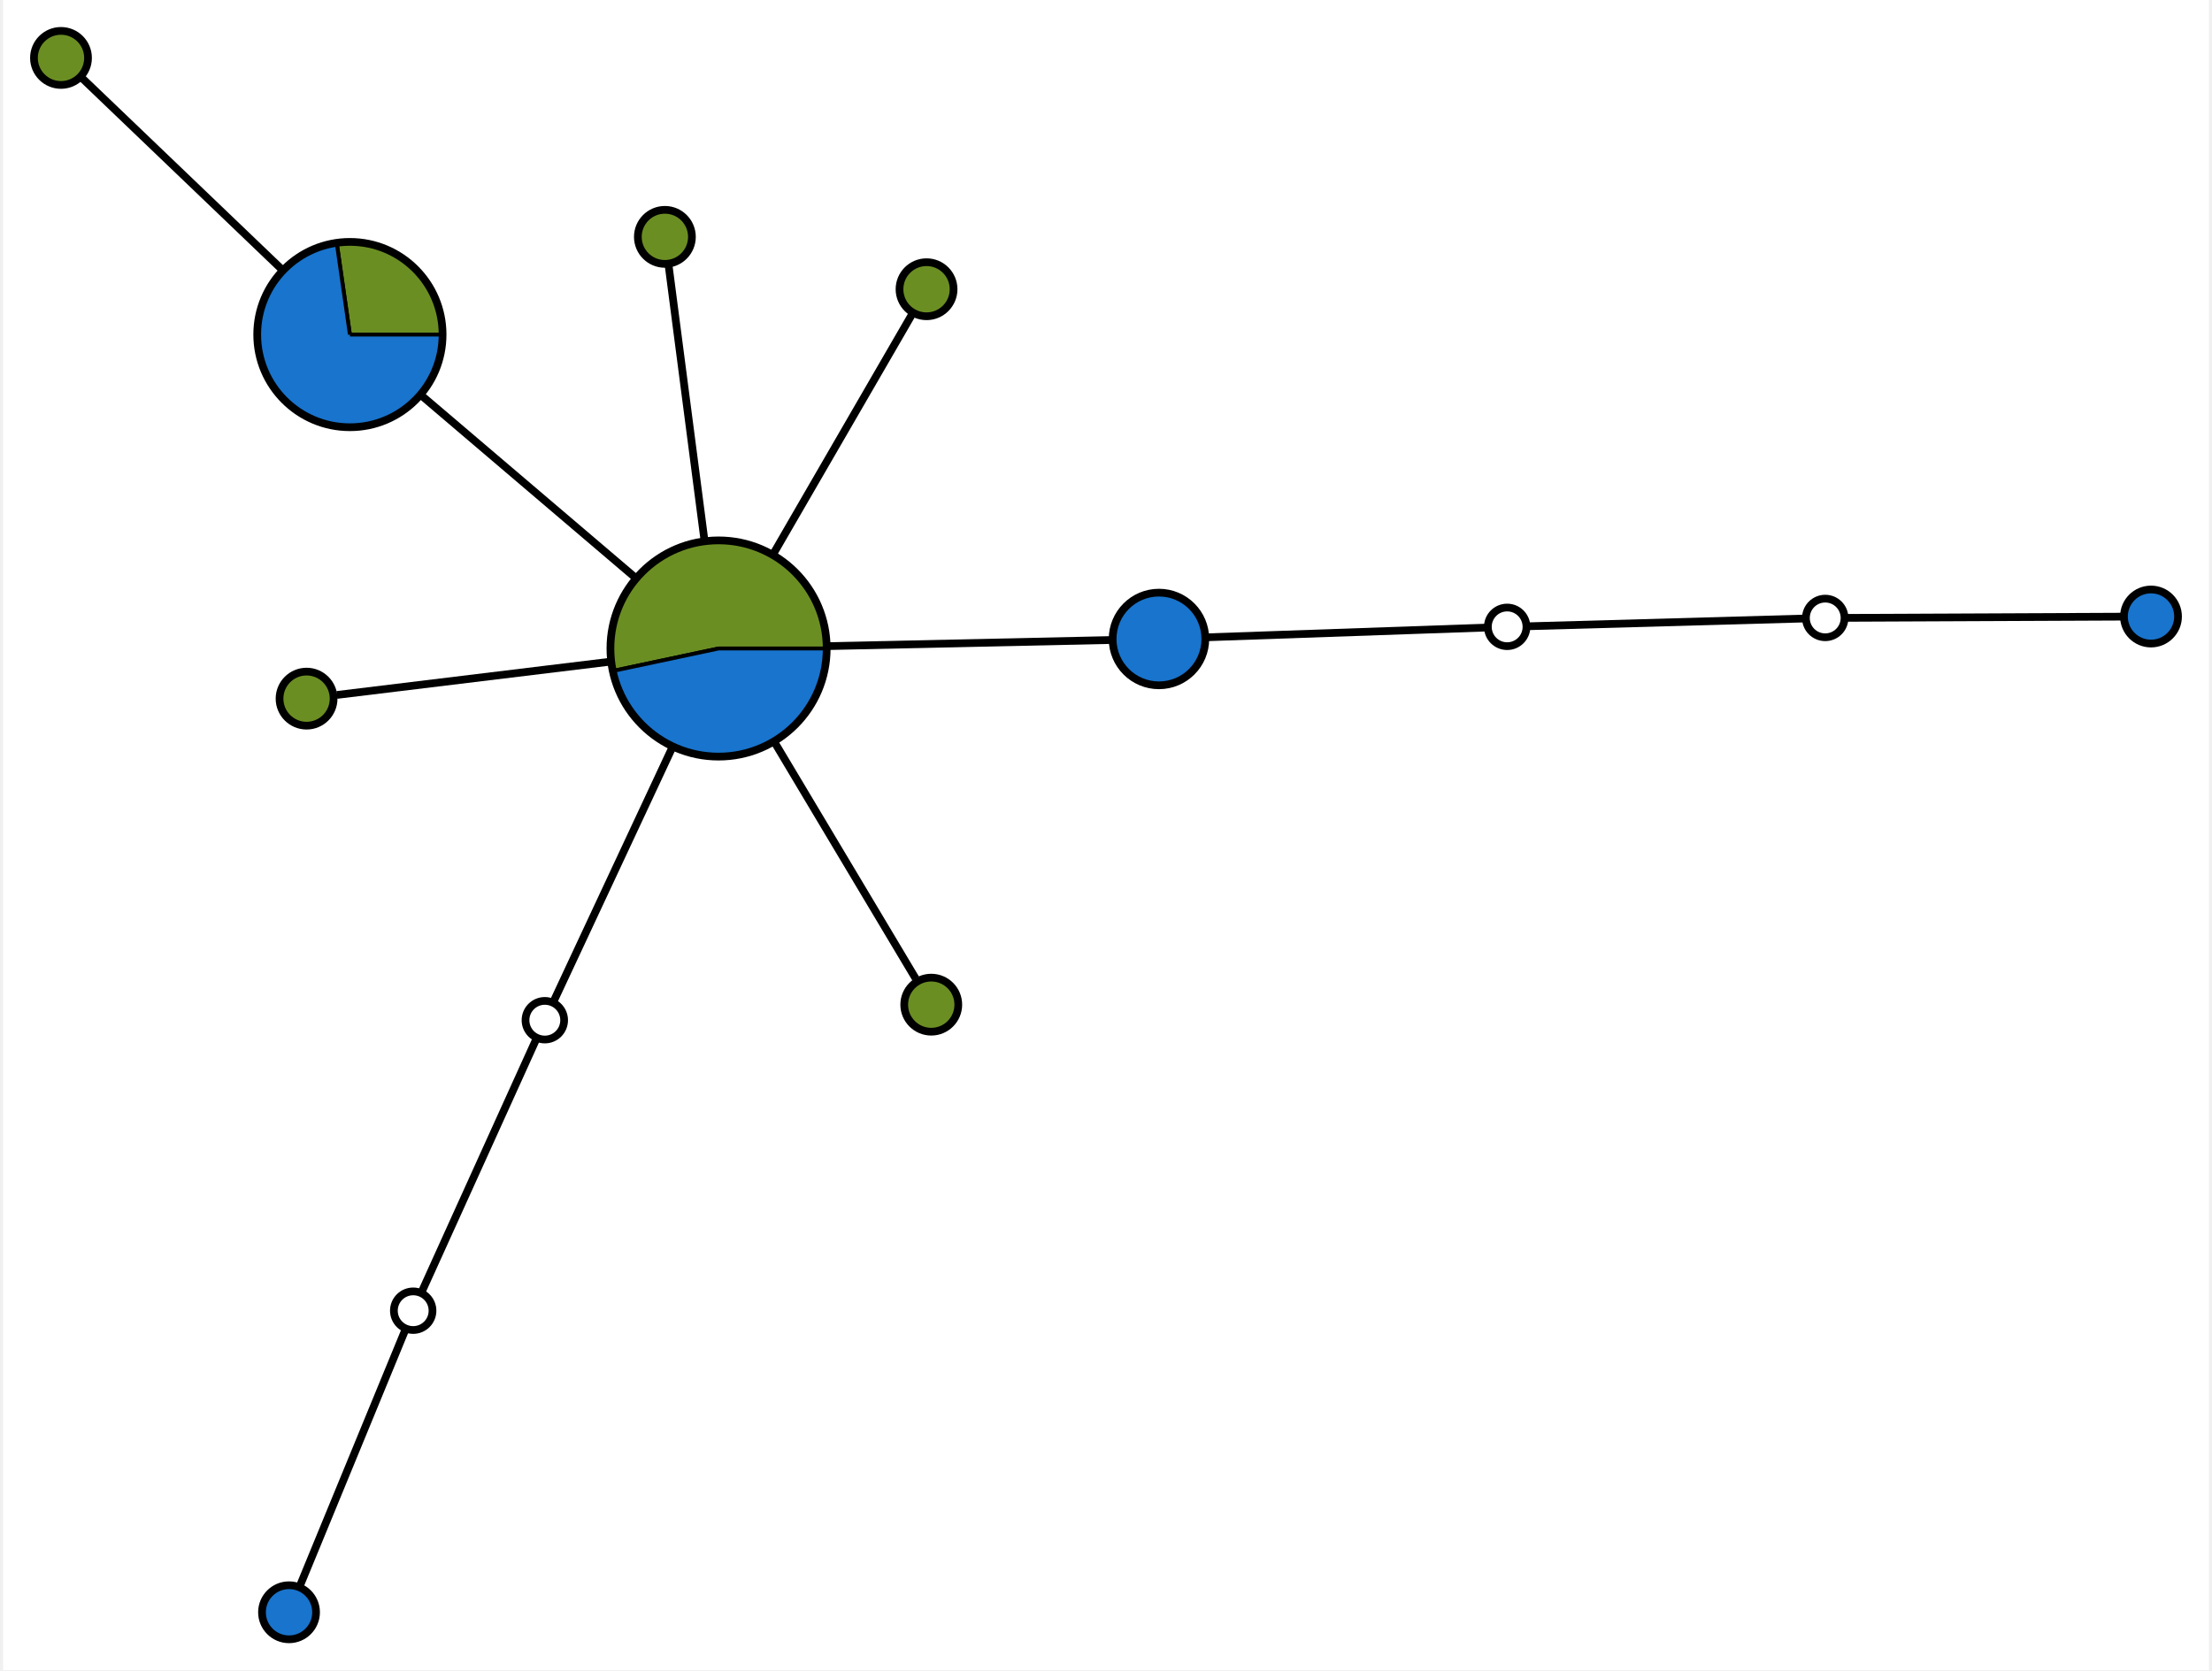
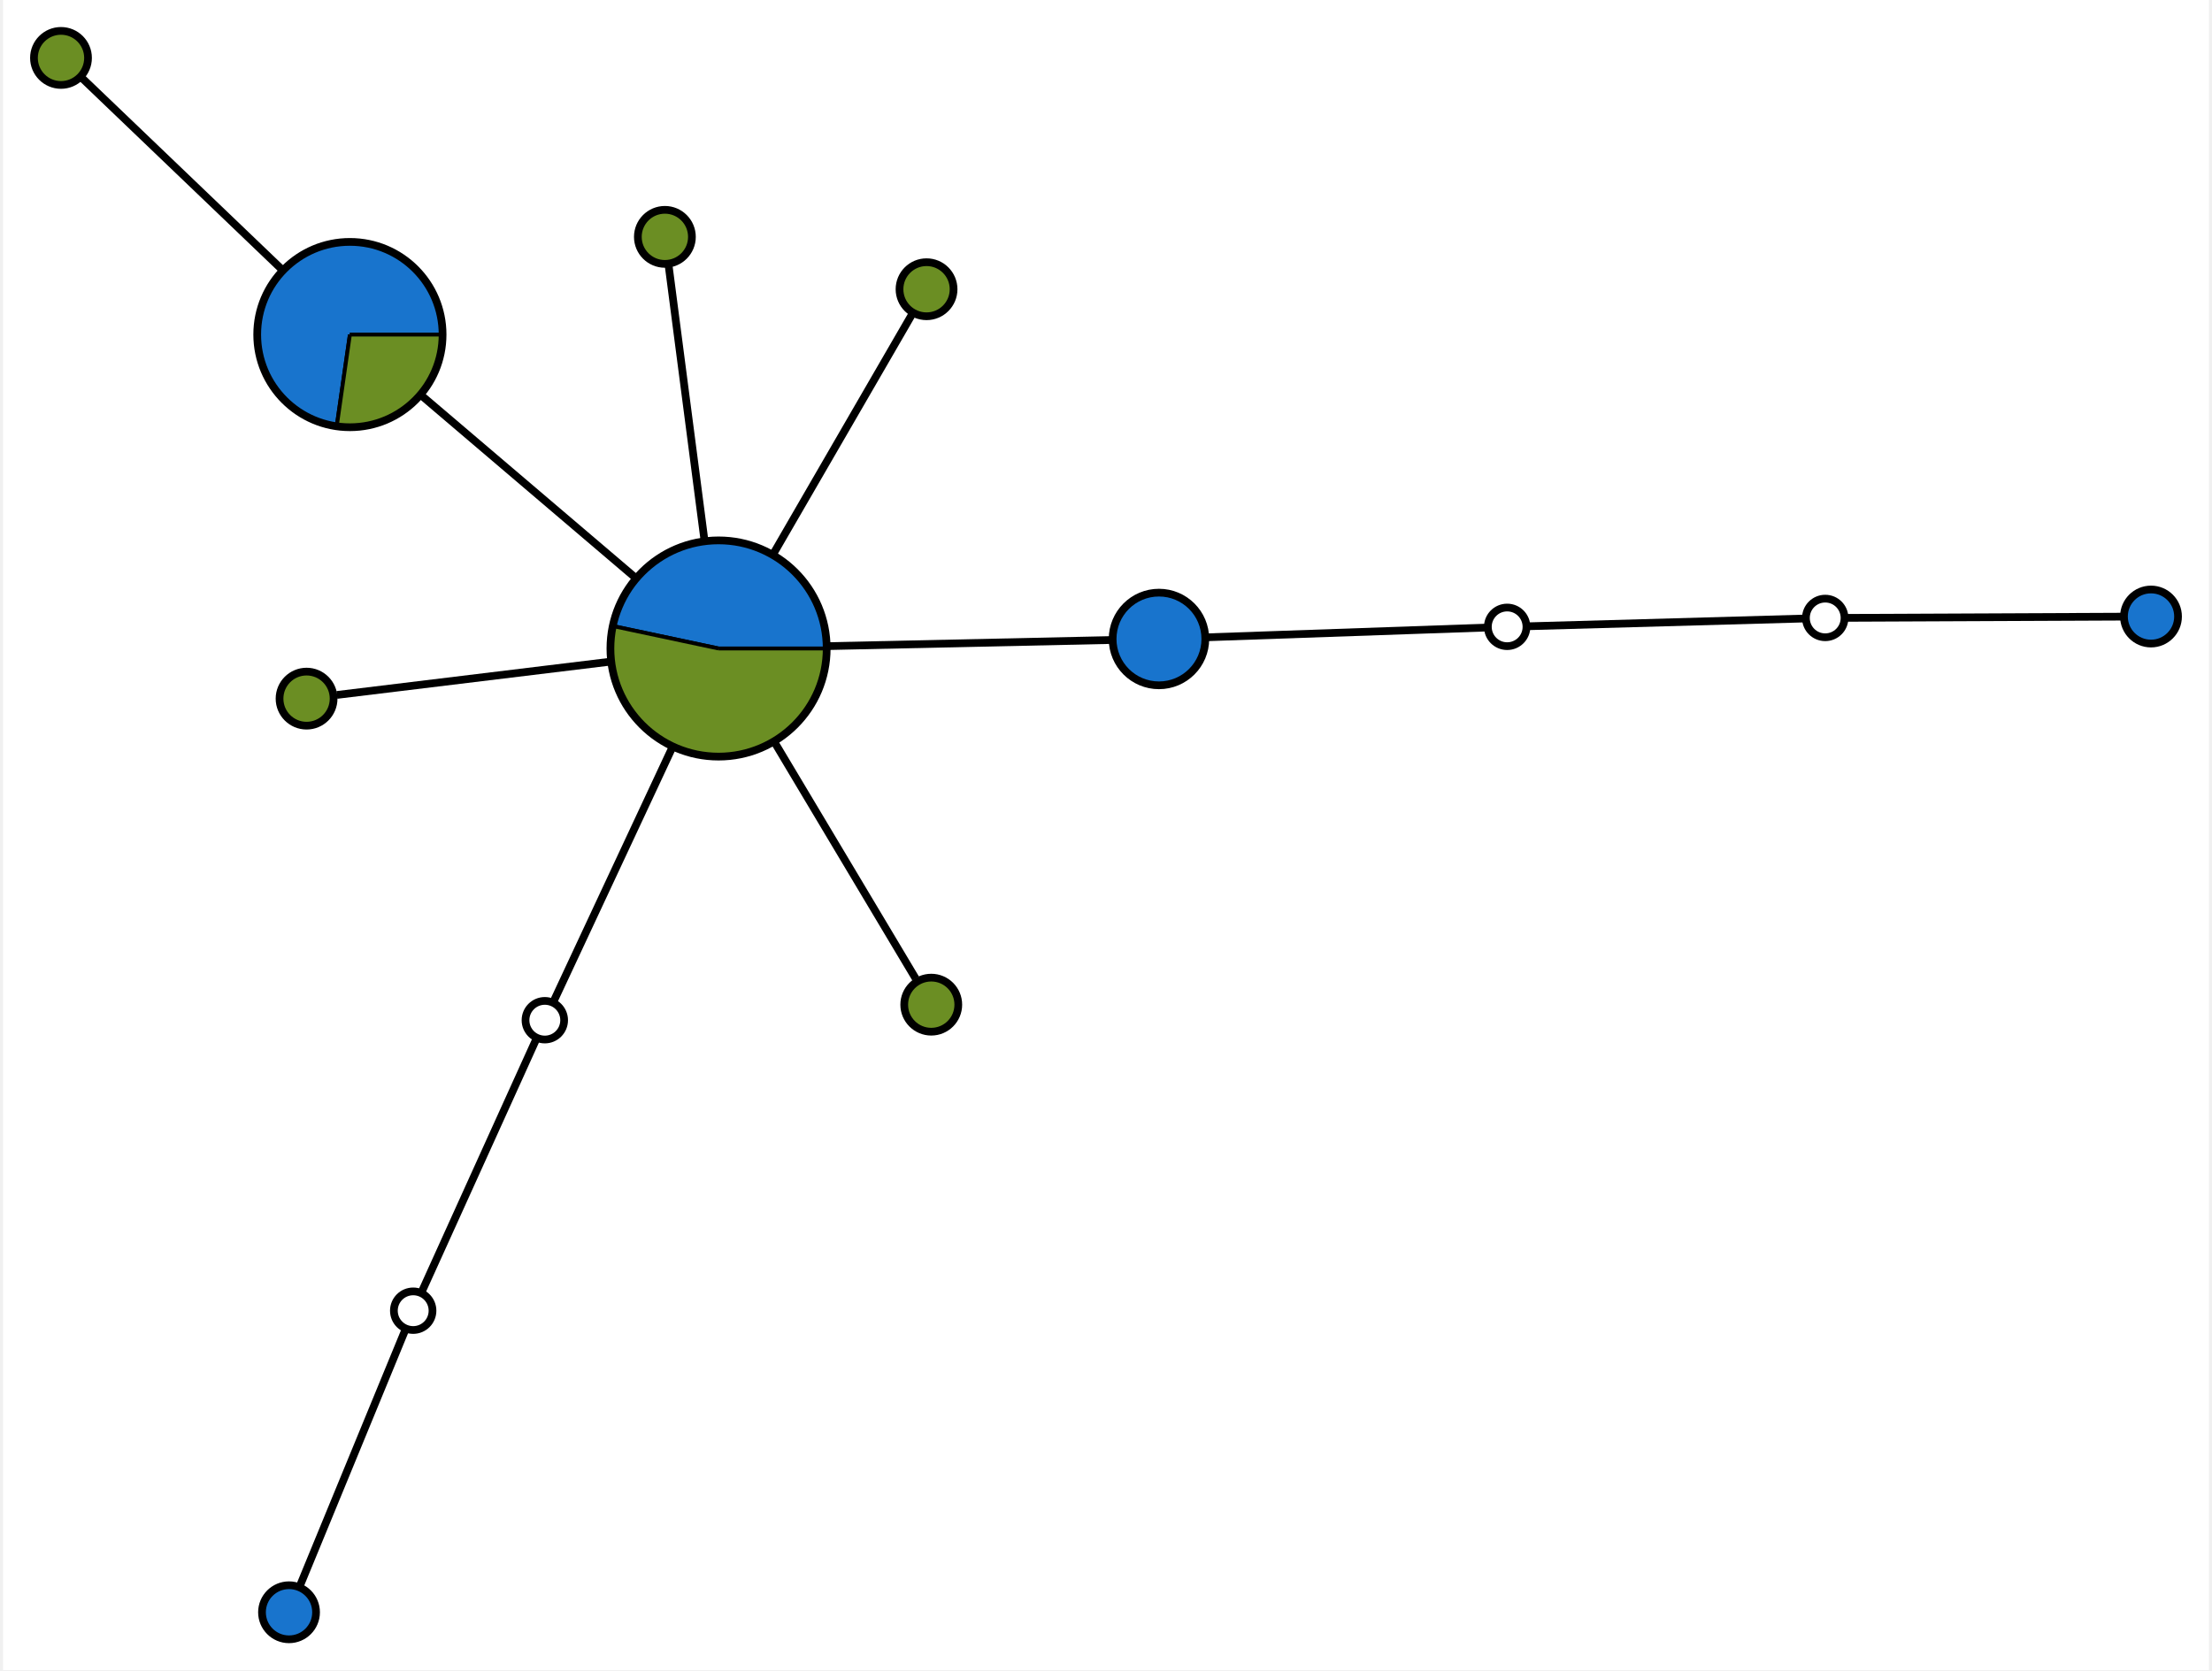
<svg xmlns="http://www.w3.org/2000/svg" width="286pt" height="216pt" viewBox="0.00 0.00 285.59 216.29">
  <g id="graph0" class="graph" transform="scale(1 1) rotate(0) translate(46.9349 125.788)">
    <polygon fill="white" stroke="none" points="-46.935,90.498 -46.935,-125.788 238.655,-125.788 238.655,90.498 -46.935,90.498" />
    <g id="node1" class="node">
-       <path fill="olivedrab" stroke="black" stroke-width="0.5" d="M-2.031,-82.462C-2.031,-82.462 9.969,-82.462 9.969,-82.462 9.969,-82.89 9.947,-83.318 9.901,-83.744 9.855,-84.17 9.786,-84.594 9.695,-85.012 9.604,-85.431 9.491,-85.845 9.355,-86.251 9.22,-86.658 9.063,-87.057 8.885,-87.447 8.707,-87.836 8.508,-88.216 8.29,-88.585 8.071,-88.953 7.833,-89.31 7.576,-89.653 7.319,-89.996 7.044,-90.325 6.752,-90.639 6.46,-90.952 6.152,-91.25 5.828,-91.531 5.504,-91.811 5.165,-92.074 4.813,-92.319 4.461,-92.563 4.097,-92.788 3.72,-92.994 3.344,-93.199 2.958,-93.384 2.562,-93.548 2.166,-93.712 1.761,-93.855 1.35,-93.975 0.939,-94.096 0.522,-94.195 0.1,-94.271 -0.322,-94.347 -0.747,-94.4 -1.174,-94.431 -1.602,-94.462 -2.031,-94.469 -2.459,-94.454 -2.887,-94.439 -3.314,-94.4 -3.738,-94.339 -3.738,-94.339 -2.031,-82.462 -2.031,-82.462" />
-       <path fill="#1874cd" stroke="black" stroke-width="0.5" d="M-2.031,-82.462C-2.031,-82.462 -3.738,-94.339 -3.738,-94.339 -4.304,-94.258 -4.863,-94.136 -5.411,-93.975 -5.96,-93.814 -6.496,-93.615 -7.016,-93.377 -7.535,-93.14 -8.037,-92.865 -8.518,-92.557 -8.999,-92.248 -9.457,-91.905 -9.889,-91.531 -10.321,-91.156 -10.725,-90.752 -11.1,-90.32 -11.474,-89.888 -11.817,-89.43 -12.126,-88.949 -12.434,-88.469 -12.709,-87.966 -12.946,-87.447 -13.184,-86.927 -13.383,-86.391 -13.544,-85.842 -13.705,-85.294 -13.827,-84.735 -13.908,-84.169 -13.99,-83.604 -14.03,-83.033 -14.03,-82.462 -14.03,-81.89 -13.99,-81.319 -13.908,-80.754 -13.827,-80.188 -13.705,-79.629 -13.544,-79.081 -13.383,-78.532 -13.184,-77.996 -12.946,-77.477 -12.709,-76.957 -12.434,-76.455 -12.126,-75.974 -11.817,-75.493 -11.474,-75.035 -11.1,-74.603 -10.725,-74.171 -10.321,-73.767 -9.889,-73.392 -9.457,-73.018 -8.999,-72.675 -8.518,-72.367 -8.037,-72.058 -7.535,-71.783 -7.016,-71.546 -6.496,-71.309 -5.96,-71.109 -5.411,-70.948 -4.863,-70.787 -4.304,-70.665 -3.738,-70.584 -3.173,-70.502 -2.602,-70.462 -2.031,-70.462 -1.459,-70.462 -0.888,-70.502 -0.323,-70.584 0.243,-70.665 0.802,-70.787 1.35,-70.948 1.899,-71.109 2.435,-71.309 2.954,-71.546 3.474,-71.783 3.976,-72.058 4.457,-72.367 4.938,-72.675 5.396,-73.018 5.828,-73.392 6.26,-73.767 6.664,-74.171 7.038,-74.603 7.413,-75.035 7.756,-75.493 8.065,-75.974 8.373,-76.455 8.648,-76.957 8.885,-77.477 9.122,-77.996 9.322,-78.532 9.483,-79.081 9.644,-79.629 9.766,-80.188 9.847,-80.754 9.929,-81.319 9.969,-81.89 9.969,-82.462 9.969,-82.462 -2.031,-82.462 -2.031,-82.462" />
+       <path fill="#1874cd" stroke="black" stroke-width="0.5" d="M-2.031,-82.462C-2.031,-82.462 9.969,-82.462 9.969,-82.462 9.969,-83.033 9.929,-83.604 9.847,-84.169 9.766,-84.735 9.644,-85.294 9.483,-85.842 9.322,-86.391 9.122,-86.927 8.885,-87.447 8.648,-87.966 8.373,-88.469 8.065,-88.949 7.756,-89.43 7.413,-89.888 7.038,-90.32 6.664,-90.752 6.26,-91.156 5.828,-91.531 5.396,-91.905 4.938,-92.248 4.457,-92.557 3.976,-92.865 3.474,-93.14 2.954,-93.377 2.435,-93.615 1.899,-93.814 1.35,-93.975 0.802,-94.136 0.243,-94.258 -0.323,-94.339 -0.888,-94.421 -1.459,-94.462 -2.031,-94.462 -2.602,-94.462 -3.173,-94.421 -3.738,-94.339 -4.304,-94.258 -4.863,-94.136 -5.411,-93.975 -5.96,-93.814 -6.496,-93.615 -7.016,-93.377 -7.535,-93.14 -8.037,-92.865 -8.518,-92.557 -8.999,-92.248 -9.457,-91.905 -9.889,-91.531 -10.321,-91.156 -10.725,-90.752 -11.1,-90.32 -11.474,-89.888 -11.817,-89.43 -12.126,-88.949 -12.434,-88.469 -12.709,-87.966 -12.946,-87.447 -13.184,-86.927 -13.383,-86.391 -13.544,-85.842 -13.705,-85.294 -13.827,-84.735 -13.908,-84.169 -13.99,-83.604 -14.03,-83.033 -14.03,-82.462 -14.03,-81.89 -13.99,-81.319 -13.908,-80.754 -13.827,-80.188 -13.705,-79.629 -13.544,-79.081 -13.383,-78.532 -13.184,-77.996 -12.946,-77.477 -12.709,-76.957 -12.434,-76.455 -12.126,-75.974 -11.817,-75.493 -11.474,-75.035 -11.1,-74.603 -10.725,-74.171 -10.321,-73.767 -9.889,-73.392 -9.457,-73.018 -8.999,-72.675 -8.518,-72.367 -8.037,-72.058 -7.535,-71.783 -7.016,-71.546 -6.496,-71.309 -5.96,-71.109 -5.411,-70.948 -4.863,-70.787 -4.304,-70.665 -3.738,-70.584 -3.738,-70.584 -2.031,-82.462 -2.031,-82.462" />
+       <path fill="olivedrab" stroke="black" stroke-width="0.5" d="M-2.031,-82.462C-2.031,-82.462 -3.738,-70.584 -3.738,-70.584 -3.314,-70.523 -2.887,-70.484 -2.459,-70.469 -2.031,-70.454 -1.602,-70.462 -1.174,-70.492 -0.747,-70.523 -0.322,-70.576 0.1,-70.652 0.522,-70.728 0.939,-70.827 1.35,-70.948 1.761,-71.068 2.166,-71.211 2.562,-71.375 2.958,-71.539 3.344,-71.724 3.72,-71.929 4.097,-72.135 4.461,-72.36 4.813,-72.605 5.165,-72.849 5.504,-73.112 5.828,-73.392 6.152,-73.673 6.46,-73.971 6.752,-74.284 7.044,-74.598 7.319,-74.927 7.576,-75.27 7.833,-75.613 8.071,-75.97 8.29,-76.338 8.508,-76.707 8.707,-77.087 8.885,-77.477 9.063,-77.866 9.22,-78.265 9.355,-78.672 9.491,-79.079 9.604,-79.492 9.695,-79.911 9.786,-80.329 9.855,-80.753 9.901,-81.179 9.947,-81.605 9.969,-82.033 9.969,-82.462 9.969,-82.462 -2.031,-82.462 -2.031,-82.462" />
      <ellipse fill="none" stroke="black" cx="-2.031" cy="-82.462" rx="12" ry="12" />
    </g>
    <g id="node2" class="node">
-       <path fill="olivedrab" stroke="black" stroke-width="0.5" d="M45.699,-41.809C45.699,-41.809 59.699,-41.809 59.699,-41.809 59.699,-42.298 59.674,-42.786 59.623,-43.272 59.571,-43.758 59.495,-44.242 59.393,-44.72 59.292,-45.198 59.165,-45.67 59.014,-46.135 58.863,-46.6 58.688,-47.057 58.489,-47.503 58.29,-47.95 58.068,-48.386 57.824,-48.809 57.579,-49.232 57.313,-49.642 57.025,-50.038 56.738,-50.433 56.43,-50.813 56.103,-51.177 55.776,-51.54 55.43,-51.886 55.067,-52.213 54.704,-52.54 54.324,-52.848 53.928,-53.135 53.533,-53.422 53.123,-53.689 52.699,-53.933 52.276,-54.178 51.84,-54.4 51.394,-54.599 50.947,-54.797 50.49,-54.973 50.025,-55.124 49.56,-55.275 49.088,-55.401 48.61,-55.503 48.132,-55.605 47.649,-55.681 47.163,-55.732 46.676,-55.783 46.188,-55.809 45.699,-55.809 45.21,-55.809 44.722,-55.783 44.236,-55.732 43.75,-55.681 43.267,-55.605 42.788,-55.503 42.31,-55.401 41.838,-55.275 41.373,-55.124 40.908,-54.973 40.451,-54.797 40.005,-54.599 39.558,-54.4 39.123,-54.178 38.699,-53.933 38.276,-53.689 37.866,-53.422 37.47,-53.135 37.075,-52.848 36.695,-52.54 36.331,-52.213 35.968,-51.886 35.622,-51.54 35.295,-51.177 34.968,-50.813 34.66,-50.433 34.373,-50.038 34.086,-49.642 33.819,-49.232 33.575,-48.809 33.33,-48.386 33.108,-47.95 32.91,-47.503 32.711,-47.057 32.535,-46.6 32.384,-46.135 32.233,-45.67 32.107,-45.198 32.005,-44.72 31.904,-44.242 31.827,-43.758 31.776,-43.272 31.725,-42.786 31.699,-42.298 31.699,-41.809 31.699,-41.32 31.725,-40.831 31.776,-40.345 31.827,-39.859 31.904,-39.376 32.005,-38.898 32.005,-38.898 45.699,-41.809 45.699,-41.809" />
-       <path fill="#1874cd" stroke="black" stroke-width="0.5" d="M45.699,-41.809C45.699,-41.809 32.005,-38.898 32.005,-38.898 32.183,-38.061 32.437,-37.242 32.765,-36.451 33.092,-35.661 33.492,-34.902 33.958,-34.184 34.424,-33.466 34.955,-32.793 35.544,-32.172 36.133,-31.551 36.778,-30.986 37.47,-30.483 38.163,-29.98 38.9,-29.541 39.672,-29.173 40.444,-28.804 41.249,-28.507 42.076,-28.286 42.902,-28.064 43.748,-27.919 44.601,-27.852 45.454,-27.785 46.311,-27.796 47.163,-27.886 48.014,-27.975 48.855,-28.142 49.675,-28.385 50.496,-28.628 51.292,-28.946 52.055,-29.335 52.818,-29.723 53.543,-30.181 54.222,-30.702 54.901,-31.223 55.531,-31.805 56.103,-32.441 56.676,-33.077 57.189,-33.764 57.636,-34.494 58.083,-35.224 58.463,-35.993 58.769,-36.792 59.076,-37.591 59.309,-38.416 59.465,-39.258 59.621,-40.099 59.699,-40.953 59.699,-41.809 59.699,-41.809 45.699,-41.809 45.699,-41.809" />
+       <path fill="#1874cd" stroke="black" stroke-width="0.5" d="M45.699,-41.809C45.699,-41.809 59.699,-41.809 59.699,-41.809 59.699,-42.665 59.621,-43.519 59.465,-44.36 59.309,-45.202 59.076,-46.027 58.769,-46.826 58.463,-47.625 58.083,-48.394 57.636,-49.124 57.189,-49.853 56.676,-50.541 56.103,-51.177 55.531,-51.813 54.901,-52.395 54.222,-52.916 53.543,-53.437 52.818,-53.894 52.055,-54.283 51.292,-54.671 50.496,-54.989 49.675,-55.232 48.855,-55.475 48.014,-55.643 47.163,-55.732 46.311,-55.822 45.454,-55.833 44.601,-55.766 43.748,-55.699 42.902,-55.553 42.076,-55.332 41.249,-55.11 40.444,-54.813 39.672,-54.445 38.9,-54.077 38.163,-53.638 37.47,-53.135 36.778,-52.632 36.133,-52.067 35.544,-51.446 34.955,-50.825 34.424,-50.151 33.958,-49.434 33.492,-48.716 33.092,-47.957 32.765,-47.166 32.437,-46.376 32.183,-45.557 32.005,-44.72 32.005,-44.72 45.699,-41.809 45.699,-41.809" />
+       <path fill="olivedrab" stroke="black" stroke-width="0.5" d="M45.699,-41.809C45.699,-41.809 32.005,-44.72 32.005,-44.72 31.904,-44.242 31.827,-43.758 31.776,-43.272 31.725,-42.786 31.699,-42.298 31.699,-41.809 31.699,-41.32 31.725,-40.832 31.776,-40.345 31.827,-39.859 31.904,-39.376 32.005,-38.898 32.107,-38.42 32.233,-37.947 32.384,-37.483 32.535,-37.018 32.711,-36.561 32.91,-36.114 33.108,-35.668 33.33,-35.232 33.575,-34.809 33.819,-34.386 34.086,-33.975 34.373,-33.58 34.66,-33.184 34.968,-32.804 35.295,-32.441 35.622,-32.078 35.968,-31.732 36.331,-31.405 36.695,-31.078 37.075,-30.77 37.47,-30.483 37.866,-30.195 38.276,-29.929 38.699,-29.684 39.123,-29.44 39.558,-29.218 40.005,-29.019 40.451,-28.82 40.908,-28.645 41.373,-28.494 41.838,-28.343 42.31,-28.216 42.788,-28.115 43.267,-28.013 43.75,-27.937 44.236,-27.886 44.722,-27.834 45.21,-27.809 45.699,-27.809 46.188,-27.809 46.676,-27.834 47.163,-27.886 47.649,-27.937 48.132,-28.013 48.61,-28.115 49.088,-28.216 49.56,-28.343 50.025,-28.494 50.49,-28.645 50.947,-28.82 51.394,-29.019 51.84,-29.218 52.276,-29.44 52.699,-29.684 53.123,-29.929 53.533,-30.195 53.928,-30.483 54.324,-30.77 54.704,-31.078 55.067,-31.405 55.43,-31.732 55.776,-32.078 56.103,-32.441 56.43,-32.804 56.738,-33.184 57.025,-33.58 57.313,-33.975 57.579,-34.386 57.824,-34.809 58.068,-35.232 58.29,-35.668 58.489,-36.114 58.688,-36.561 58.863,-37.018 59.014,-37.483 59.165,-37.947 59.292,-38.42 59.393,-38.898 59.495,-39.376 59.571,-39.859 59.623,-40.345 59.674,-40.832 59.699,-41.32 59.699,-41.809 59.699,-41.809 45.699,-41.809 45.699,-41.809" />
      <ellipse fill="none" stroke="black" cx="45.699" cy="-41.809" rx="14" ry="14" />
    </g>
    <g id="edge1" class="edge">
      <path fill="none" stroke="black" d="M7.172,-74.623C15.082,-67.886 26.501,-58.16 34.854,-51.046" />
    </g>
    <g id="node9" class="node">
      <ellipse fill="olivedrab" stroke="black" cx="-39.435" cy="-118.288" rx="3.5" ry="3.5" />
    </g>
    <g id="edge2" class="edge">
      <path fill="none" stroke="black" d="M-10.706,-90.771C-19.166,-98.874 -31.512,-110.699 -36.834,-115.797" />
    </g>
    <g id="node3" class="node">
      <ellipse fill="#1874cd" stroke="black" cx="102.718" cy="-43.042" rx="6" ry="6" />
    </g>
    <g id="edge3" class="edge">
      <path fill="none" stroke="black" d="M59.794,-42.114C71.534,-42.367 87.7,-42.717 96.462,-42.906" />
    </g>
    <g id="node6" class="node">
      <ellipse fill="olivedrab" stroke="black" cx="38.75" cy="-95.115" rx="3.5" ry="3.5" />
    </g>
    <g id="edge7" class="edge">
      <path fill="none" stroke="black" d="M43.873,-55.814C42.297,-67.906 40.131,-84.52 39.203,-91.643" />
    </g>
    <g id="node7" class="node">
      <ellipse fill="olivedrab" stroke="black" cx="-7.64" cy="-35.316" rx="3.5" ry="3.5" />
    </g>
    <g id="edge8" class="edge">
      <path fill="none" stroke="black" d="M31.685,-40.103C19.832,-38.66 3.638,-36.689 -3.718,-35.794" />
    </g>
    <g id="node8" class="node">
      <ellipse fill="olivedrab" stroke="black" cx="73.237" cy="4.314" rx="3.5" ry="3.5" />
    </g>
    <g id="edge9" class="edge">
      <path fill="none" stroke="black" d="M52.934,-29.691C59.054,-19.442 67.415,-5.439 71.212,0.922" />
    </g>
    <g id="node10" class="node">
      <ellipse fill="olivedrab" stroke="black" cx="72.627" cy="-88.333" rx="3.5" ry="3.5" />
    </g>
    <g id="edge10" class="edge">
      <path fill="none" stroke="black" d="M52.774,-54.032C58.883,-64.586 67.275,-79.085 70.874,-85.302" />
    </g>
    <g id="node11" class="node">
      <ellipse fill="white" stroke="black" cx="23.206" cy="6.327" rx="2.5" ry="2.5" />
    </g>
    <g id="edge4" class="edge">
      <path fill="none" stroke="black" d="M39.671,-28.909C34.362,-17.547 27.058,-1.918 24.311,3.962" />
    </g>
    <g id="node13" class="node">
      <ellipse fill="white" stroke="black" cx="147.798" cy="-44.613" rx="2.5" ry="2.5" />
    </g>
    <g id="edge11" class="edge">
      <path fill="none" stroke="black" d="M108.987,-43.26C119.051,-43.611 138.382,-44.285 145.277,-44.525" />
    </g>
    <g id="node4" class="node">
      <ellipse fill="#1874cd" stroke="black" cx="-9.912" cy="82.998" rx="3.5" ry="3.5" />
    </g>
    <g id="node5" class="node">
      <ellipse fill="#1874cd" stroke="black" cx="231.155" cy="-45.949" rx="3.5" ry="3.5" />
    </g>
    <g id="node12" class="node">
      <ellipse fill="white" stroke="black" cx="6.164" cy="43.944" rx="2.5" ry="2.5" />
    </g>
    <g id="edge5" class="edge">
      <path fill="none" stroke="black" d="M22.087,8.795C19.007,15.595 10.421,34.549 7.309,41.418" />
    </g>
    <g id="edge6" class="edge">
      <path fill="none" stroke="black" d="M5.109,46.507C2.315,53.295 -5.281,71.749 -8.471,79.498" />
    </g>
    <g id="node14" class="node">
      <ellipse fill="white" stroke="black" cx="188.977" cy="-45.765" rx="2.5" ry="2.5" />
    </g>
    <g id="edge12" class="edge">
      <path fill="none" stroke="black" d="M150.5,-44.689C157.943,-44.897 178.692,-45.477 186.211,-45.688" />
    </g>
    <g id="edge13" class="edge">
      <path fill="none" stroke="black" d="M191.745,-45.777C199.075,-45.809 219.006,-45.896 227.375,-45.932" />
    </g>
  </g>
</svg>
